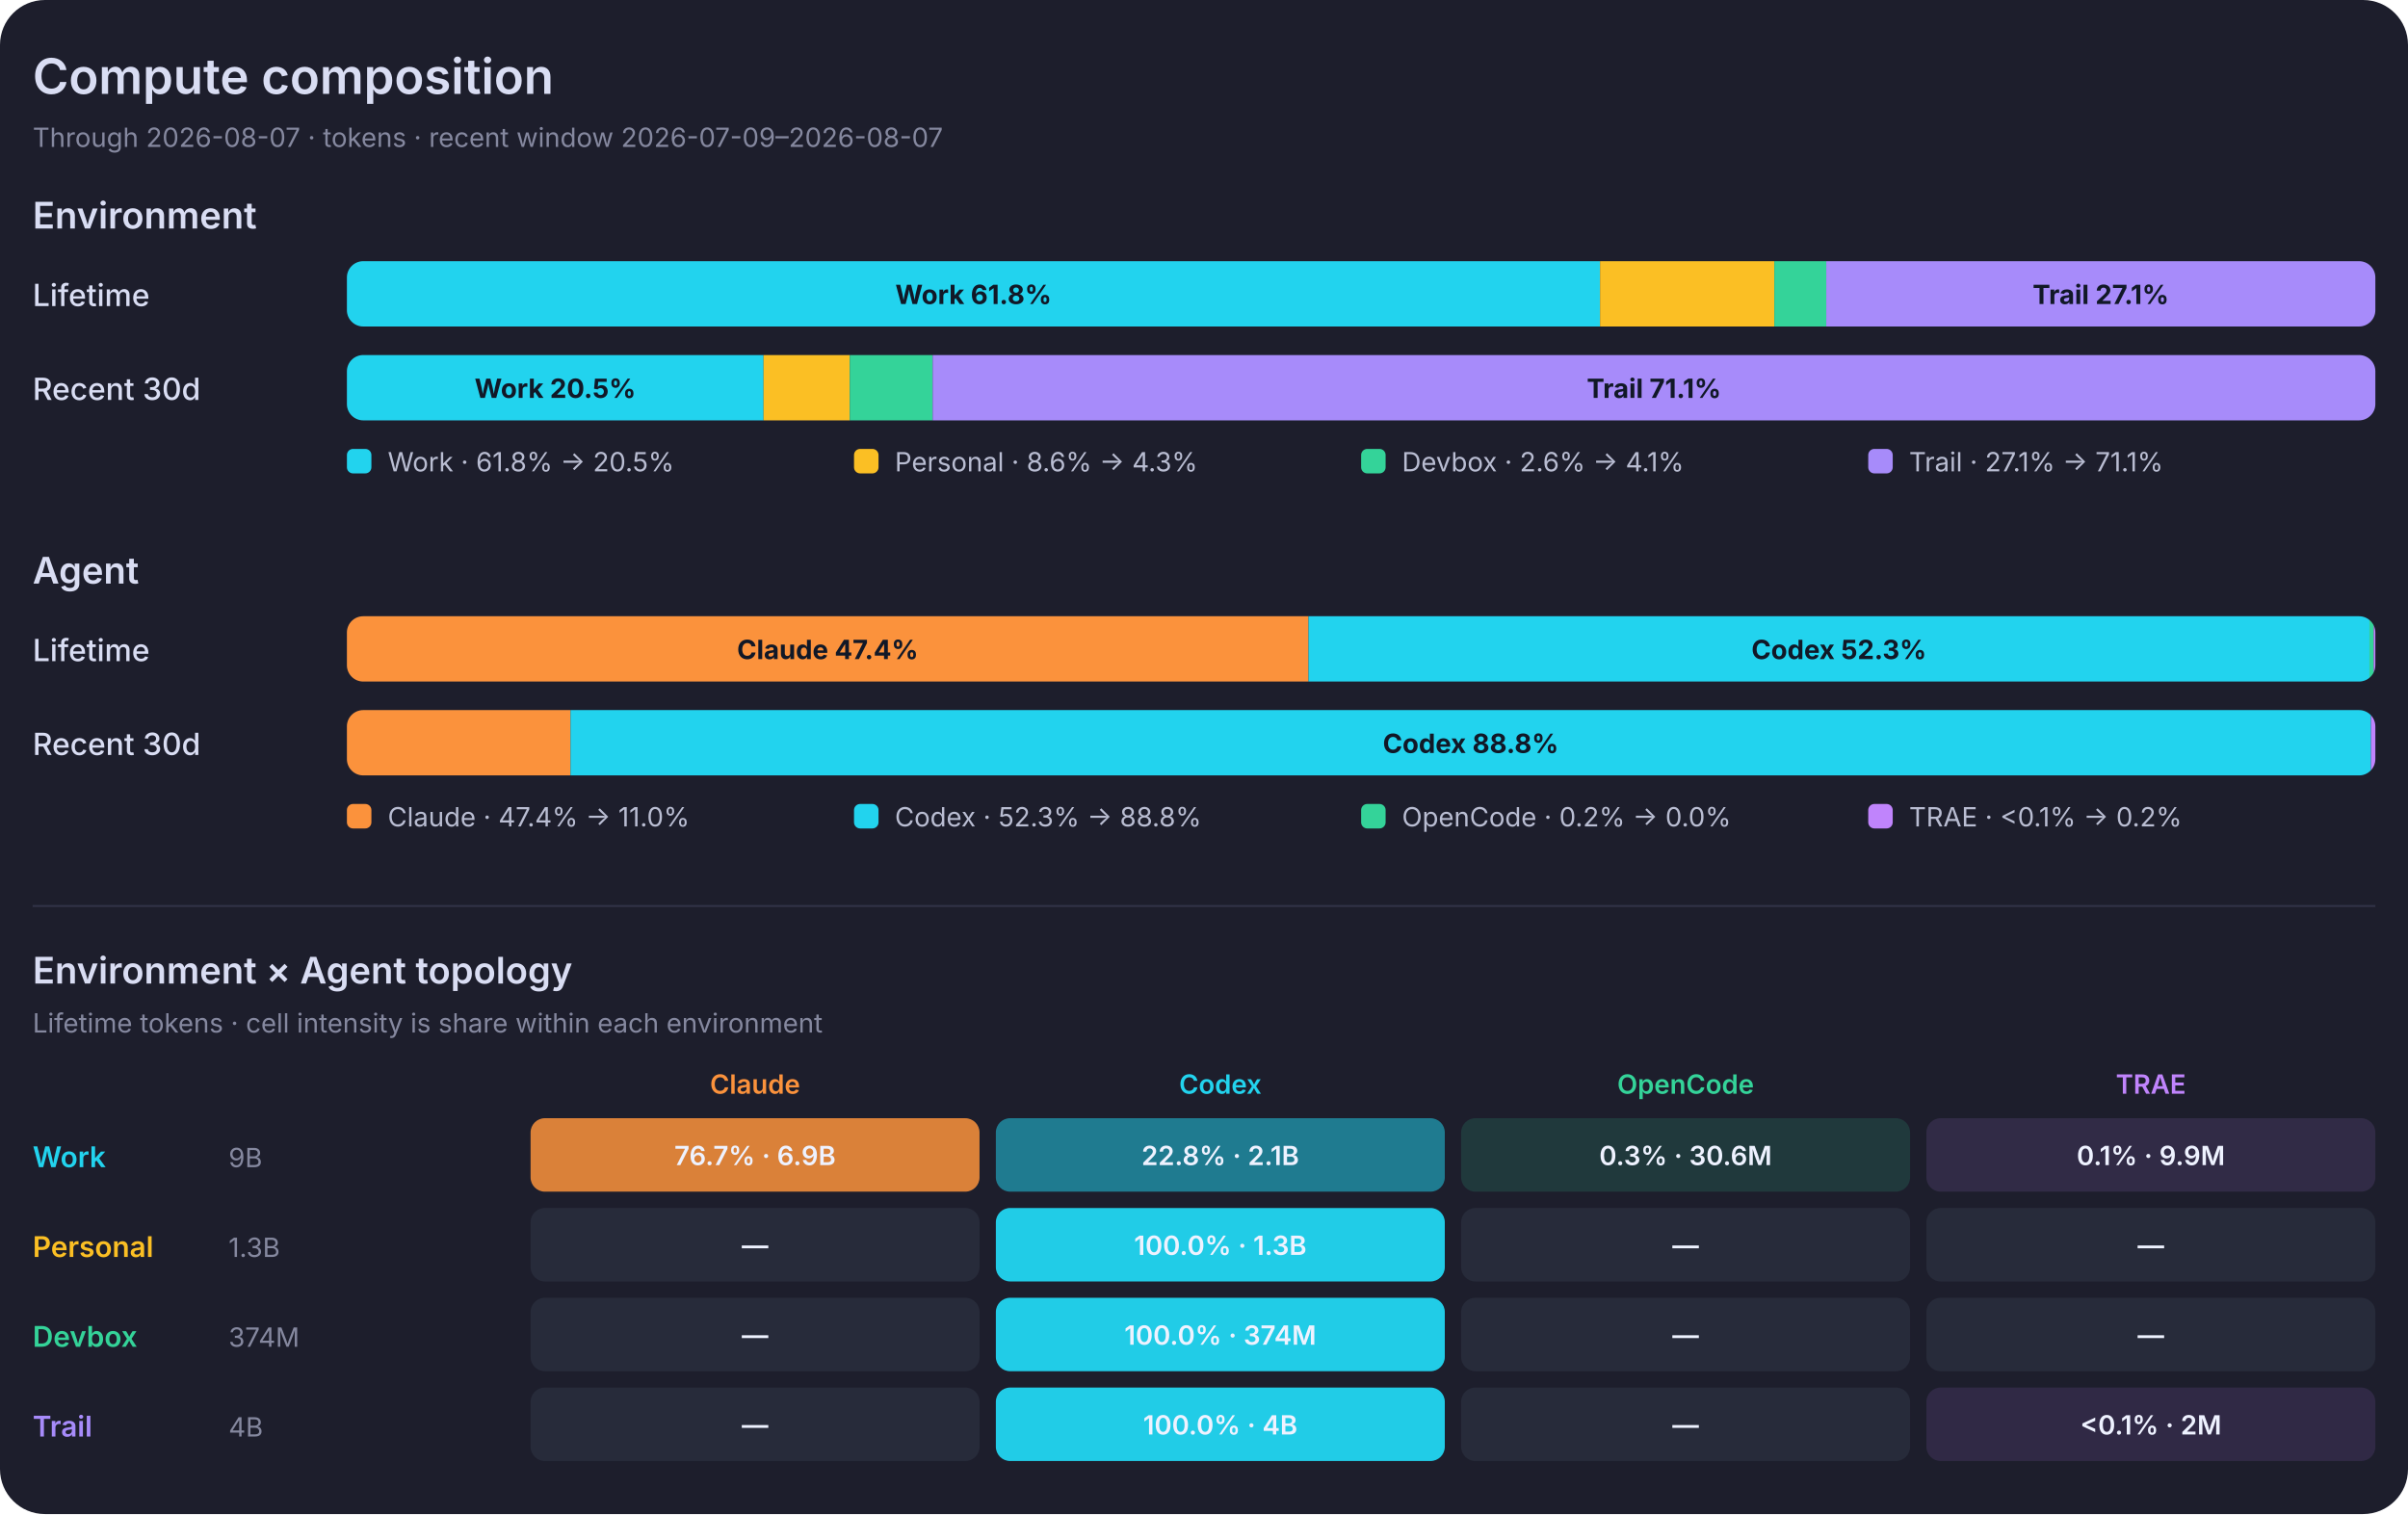
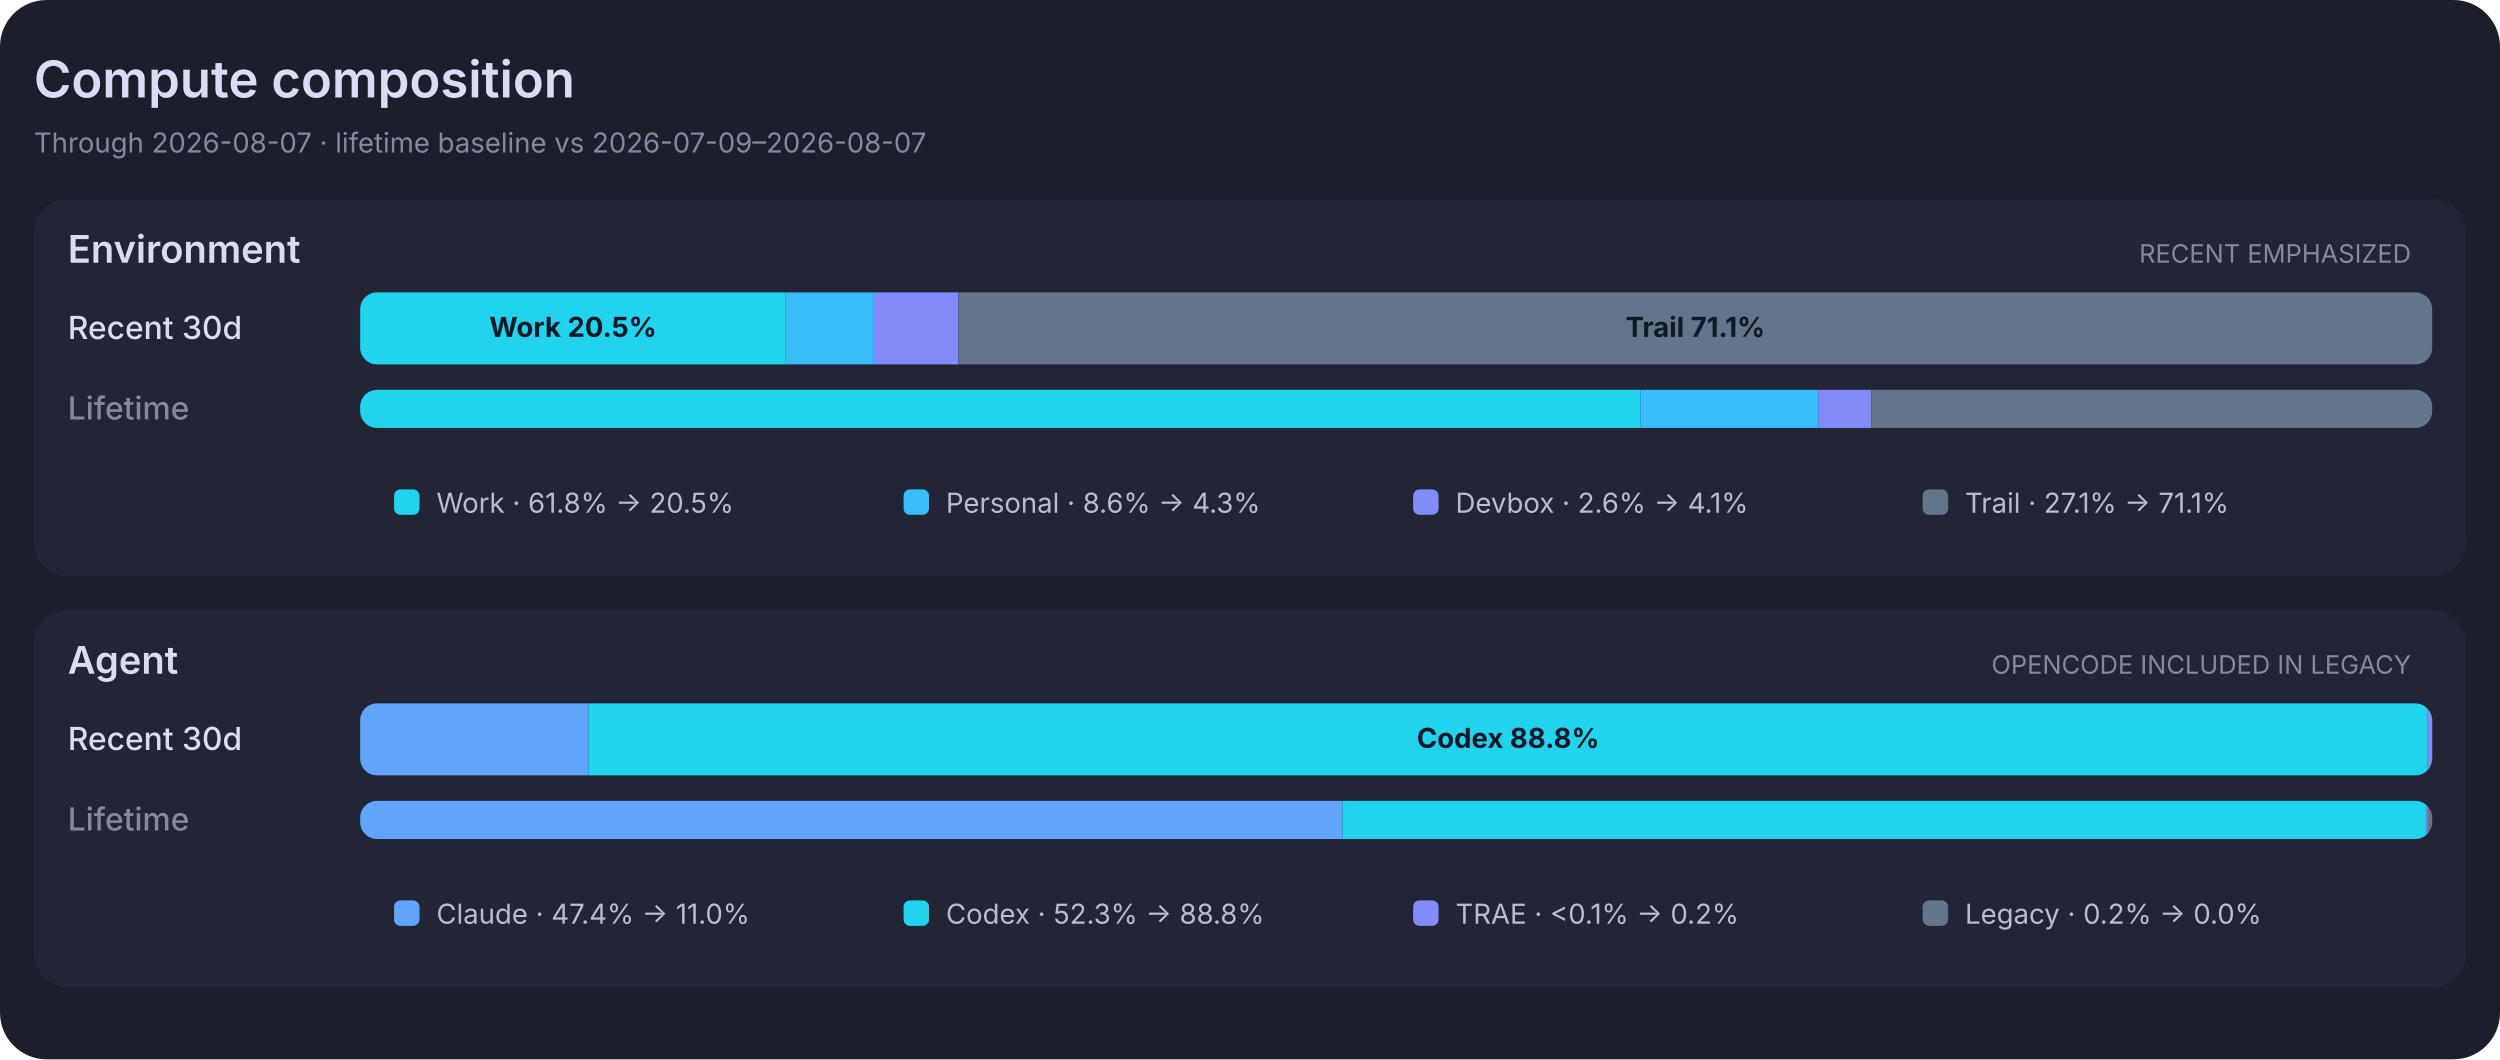
- <svg xmlns="http://www.w3.org/2000/svg" width="1180" height="742" viewBox="0 0 1180 742" role="img" aria-labelledby="title desc">
-   <rect width="1180" height="742" rx="22" fill="#1d1e2c" />
+ <svg xmlns="http://www.w3.org/2000/svg" width="1180" height="500" viewBox="0 0 1180 500" role="img" aria-labelledby="title desc">
+   <rect width="1180" height="500" rx="22" fill="#1d1e2c" />
  <text x="16" y="46" fill="#d9ddf3" font-family="-apple-system,BlinkMacSystemFont,Segoe UI,sans-serif" font-size="24" font-weight="600">Compute composition</text>
-   <text x="16" y="72" fill="#85889f" font-family="-apple-system,BlinkMacSystemFont,Segoe UI,sans-serif" font-size="13">Through 2026-08-07 · tokens · recent window 2026-07-09–2026-08-07</text>
-   <text x="16" y="112" fill="#d9ddf3" font-family="-apple-system,BlinkMacSystemFont,Segoe UI,sans-serif" font-size="18" font-weight="600">Environment</text>
-   <text x="16" y="150" fill="#d9ddf3" font-family="-apple-system,BlinkMacSystemFont,Segoe UI,sans-serif" font-size="15" font-weight="500">Lifetime</text>
-   <rect x="170" y="128" width="994" height="32" rx="8" fill="#272b3a" />
+   <text x="16" y="72" fill="#85889f" font-family="-apple-system,BlinkMacSystemFont,Segoe UI,sans-serif" font-size="13">Through 2026-08-07 · lifetime baseline vs 2026-07-09–2026-08-07</text>
+   <rect x="16" y="94" width="1148" height="178" rx="16" fill="#222536" />
+   <text x="32" y="124" fill="#d9ddf3" font-family="-apple-system,BlinkMacSystemFont,Segoe UI,sans-serif" font-size="18" font-weight="600">Environment</text>
+   <text x="1138" y="124" text-anchor="end" fill="#85889f" font-family="-apple-system,BlinkMacSystemFont,Segoe UI,sans-serif" font-size="12">RECENT EMPHASIZED</text>
+   <text x="32" y="160.0" fill="#d9ddf3" font-family="-apple-system,BlinkMacSystemFont,Segoe UI,sans-serif" font-size="15" font-weight="500">Recent 30d</text>
+   <rect x="170" y="138" width="978" height="34" rx="8" fill="#272b3a" />
+   <clipPath id="role-recent">
+     <rect x="170" y="138" width="978" height="34" rx="8" />
+   </clipPath>
+   <rect x="170.00" y="138" width="200.87" height="34" fill="#22d3ee" clip-path="url(#role-recent)" data-category="work" data-tokens="1128385808" data-share="20.5%">
+     </rect>
+   <text x="270.44" y="159" text-anchor="middle" fill="#111827" font-family="-apple-system,BlinkMacSystemFont,Segoe UI,sans-serif" font-size="13" font-weight="700">Work 20.5%</text>
+   <rect x="370.87" y="138" width="41.58" height="34" fill="#38bdf8" clip-path="url(#role-recent)" data-category="personal" data-tokens="233575718" data-share="4.3%">
+     </rect>
+   <rect x="412.45" y="138" width="39.95" height="34" fill="#818cf8" clip-path="url(#role-recent)" data-category="devbox" data-tokens="224439468" data-share="4.1%">
+     </rect>
+   <rect x="452.41" y="138" width="695.59" height="34" fill="#64748b" clip-path="url(#role-recent)" data-category="trail" data-tokens="3907473974" data-share="71.1%">
+     </rect>
+   <text x="800.20" y="159" text-anchor="middle" fill="#111827" font-family="-apple-system,BlinkMacSystemFont,Segoe UI,sans-serif" font-size="13" font-weight="700">Trail 71.1%</text>
+   <text x="32" y="198.0" fill="#85889f" font-family="-apple-system,BlinkMacSystemFont,Segoe UI,sans-serif" font-size="15" font-weight="500">Lifetime</text>
+   <rect x="170" y="184" width="978" height="18" rx="8" fill="#272b3a" />
  <clipPath id="role-lifetime">
-     <rect x="170" y="128" width="994" height="32" rx="8" />
+     <rect x="170" y="184" width="978" height="18" rx="8" />
  </clipPath>
-   <rect x="170.00" y="128" width="614.08" height="32" fill="#22d3ee" clip-path="url(#role-lifetime)" data-category="work" data-tokens="9024028440" data-share="61.8%">
+   <rect x="170.00" y="184" width="604.20" height="18" fill="#22d3ee" clip-path="url(#role-lifetime)" data-category="work" data-tokens="9024028440" data-share="61.8%">
    </rect>
-   <text x="477.04" y="149" text-anchor="middle" fill="#111827" font-family="-apple-system,BlinkMacSystemFont,Segoe UI,sans-serif" font-size="13" font-weight="700">Work 61.8%</text>
-   <rect x="784.08" y="128" width="85.40" height="32" fill="#fbbf24" clip-path="url(#role-lifetime)" data-category="personal" data-tokens="1254992429" data-share="8.6%">
+   <rect x="774.20" y="184" width="84.03" height="18" fill="#38bdf8" clip-path="url(#role-lifetime)" data-category="personal" data-tokens="1254992429" data-share="8.6%">
    </rect>
-   <rect x="869.48" y="128" width="25.45" height="32" fill="#34d399" clip-path="url(#role-lifetime)" data-category="devbox" data-tokens="373976760" data-share="2.6%">
+   <rect x="858.22" y="184" width="25.04" height="18" fill="#818cf8" clip-path="url(#role-lifetime)" data-category="devbox" data-tokens="373976760" data-share="2.6%">
    </rect>
-   <rect x="894.93" y="128" width="269.07" height="32" fill="#a78bfa" clip-path="url(#role-lifetime)" data-category="trail" data-tokens="3953994862" data-share="27.1%">
+   <rect x="883.26" y="184" width="264.74" height="18" fill="#64748b" clip-path="url(#role-lifetime)" data-category="trail" data-tokens="3953994862" data-share="27.1%">
    </rect>
-   <text x="1029.47" y="149" text-anchor="middle" fill="#111827" font-family="-apple-system,BlinkMacSystemFont,Segoe UI,sans-serif" font-size="13" font-weight="700">Trail 27.1%</text>
-   <text x="16" y="196" fill="#d9ddf3" font-family="-apple-system,BlinkMacSystemFont,Segoe UI,sans-serif" font-size="15" font-weight="500">Recent 30d</text>
-   <rect x="170" y="174" width="994" height="32" rx="8" fill="#272b3a" />
-   <clipPath id="role-recent">
-     <rect x="170" y="174" width="994" height="32" rx="8" />
+   <rect x="186.00" y="231" width="12" height="12" rx="3" fill="#22d3ee" />
+   <text x="206.00" y="242" fill="#b9bdd2" font-family="-apple-system,BlinkMacSystemFont,Segoe UI,sans-serif" font-size="13">Work · 61.8% → 20.5%</text>
+   <rect x="426.50" y="231" width="12" height="12" rx="3" fill="#38bdf8" />
+   <text x="446.50" y="242" fill="#b9bdd2" font-family="-apple-system,BlinkMacSystemFont,Segoe UI,sans-serif" font-size="13">Personal · 8.6% → 4.3%</text>
+   <rect x="667.00" y="231" width="12" height="12" rx="3" fill="#818cf8" />
+   <text x="687.00" y="242" fill="#b9bdd2" font-family="-apple-system,BlinkMacSystemFont,Segoe UI,sans-serif" font-size="13">Devbox · 2.6% → 4.1%</text>
+   <rect x="907.50" y="231" width="12" height="12" rx="3" fill="#64748b" />
+   <text x="927.50" y="242" fill="#b9bdd2" font-family="-apple-system,BlinkMacSystemFont,Segoe UI,sans-serif" font-size="13">Trail · 27.1% → 71.1%</text>
+   <rect x="16" y="288" width="1148" height="178" rx="16" fill="#222536" />
+   <text x="32" y="318" fill="#d9ddf3" font-family="-apple-system,BlinkMacSystemFont,Segoe UI,sans-serif" font-size="18" font-weight="600">Agent</text>
+   <text x="1138" y="318" text-anchor="end" fill="#85889f" font-family="-apple-system,BlinkMacSystemFont,Segoe UI,sans-serif" font-size="12">OPENCODE INCLUDED IN LEGACY</text>
+   <text x="32" y="354.0" fill="#d9ddf3" font-family="-apple-system,BlinkMacSystemFont,Segoe UI,sans-serif" font-size="15" font-weight="500">Recent 30d</text>
+   <rect x="170" y="332" width="978" height="34" rx="8" fill="#272b3a" />
+   <clipPath id="agent-recent">
+     <rect x="170" y="332" width="978" height="34" rx="8" />
  </clipPath>
-   <rect x="170.00" y="174" width="204.16" height="32" fill="#22d3ee" clip-path="url(#role-recent)" data-category="work" data-tokens="1128385808" data-share="20.5%">
+   <rect x="170.00" y="332" width="107.81" height="34" fill="#60a5fa" clip-path="url(#agent-recent)" data-category="claude" data-tokens="605609768" data-share="11.0%">
    </rect>
-   <text x="272.08" y="195" text-anchor="middle" fill="#111827" font-family="-apple-system,BlinkMacSystemFont,Segoe UI,sans-serif" font-size="13" font-weight="700">Work 20.5%</text>
-   <rect x="374.16" y="174" width="42.26" height="32" fill="#fbbf24" clip-path="url(#role-recent)" data-category="personal" data-tokens="233575718" data-share="4.3%">
+   <rect x="277.81" y="332" width="868.08" height="34" fill="#22d3ee" clip-path="url(#agent-recent)" data-category="codex" data-tokens="4876382367" data-share="88.8%">
    </rect>
-   <rect x="416.42" y="174" width="40.61" height="32" fill="#34d399" clip-path="url(#role-recent)" data-category="devbox" data-tokens="224439468" data-share="4.1%">
+   <text x="711.85" y="353" text-anchor="middle" fill="#111827" font-family="-apple-system,BlinkMacSystemFont,Segoe UI,sans-serif" font-size="13" font-weight="700">Codex 88.8%</text>
+   <rect x="1145.88" y="332" width="2.12" height="34" fill="#818cf8" clip-path="url(#agent-recent)" data-category="traex" data-tokens="11882833" data-share="0.2%">
    </rect>
-   <rect x="457.03" y="174" width="706.97" height="32" fill="#a78bfa" clip-path="url(#role-recent)" data-category="trail" data-tokens="3907473974" data-share="71.1%">
+   <text x="32" y="392.0" fill="#85889f" font-family="-apple-system,BlinkMacSystemFont,Segoe UI,sans-serif" font-size="15" font-weight="500">Lifetime</text>
+   <rect x="170" y="378" width="978" height="18" rx="8" fill="#272b3a" />
+   <clipPath id="agent-lifetime">
+     <rect x="170" y="378" width="978" height="18" rx="8" />
+   </clipPath>
+   <rect x="170.00" y="378" width="463.62" height="18" fill="#60a5fa" clip-path="url(#agent-lifetime)" data-category="claude" data-tokens="6924489667" data-share="47.4%">
    </rect>
-   <text x="810.51" y="195" text-anchor="middle" fill="#111827" font-family="-apple-system,BlinkMacSystemFont,Segoe UI,sans-serif" font-size="13" font-weight="700">Trail 71.1%</text>
-   <rect x="170.00" y="220" width="12" height="12" rx="3" fill="#22d3ee" />
-   <text x="190.00" y="231" fill="#b9bdd2" font-family="-apple-system,BlinkMacSystemFont,Segoe UI,sans-serif" font-size="13">Work · 61.8% → 20.5%</text>
-   <rect x="418.50" y="220" width="12" height="12" rx="3" fill="#fbbf24" />
-   <text x="438.50" y="231" fill="#b9bdd2" font-family="-apple-system,BlinkMacSystemFont,Segoe UI,sans-serif" font-size="13">Personal · 8.6% → 4.3%</text>
-   <rect x="667.00" y="220" width="12" height="12" rx="3" fill="#34d399" />
-   <text x="687.00" y="231" fill="#b9bdd2" font-family="-apple-system,BlinkMacSystemFont,Segoe UI,sans-serif" font-size="13">Devbox · 2.6% → 4.1%</text>
-   <rect x="915.50" y="220" width="12" height="12" rx="3" fill="#a78bfa" />
-   <text x="935.50" y="231" fill="#b9bdd2" font-family="-apple-system,BlinkMacSystemFont,Segoe UI,sans-serif" font-size="13">Trail · 27.1% → 71.1%</text>
-   <text x="16" y="286" fill="#d9ddf3" font-family="-apple-system,BlinkMacSystemFont,Segoe UI,sans-serif" font-size="18" font-weight="600">Agent</text>
-   <text x="16" y="324" fill="#d9ddf3" font-family="-apple-system,BlinkMacSystemFont,Segoe UI,sans-serif" font-size="15" font-weight="500">Lifetime</text>
-   <rect x="170" y="302" width="994" height="32" rx="8" fill="#272b3a" />
-   <clipPath id="agent-lifetime">
-     <rect x="170" y="302" width="994" height="32" rx="8" />
-   </clipPath>
-   <rect x="170.00" y="302" width="471.21" height="32" fill="#fb923c" clip-path="url(#agent-lifetime)" data-category="claude" data-tokens="6924489667" data-share="47.4%">
+   <rect x="633.62" y="378" width="511.53" height="18" fill="#22d3ee" clip-path="url(#agent-lifetime)" data-category="codex" data-tokens="7640064006" data-share="52.3%">
    </rect>
-   <text x="405.60" y="323" text-anchor="middle" fill="#111827" font-family="-apple-system,BlinkMacSystemFont,Segoe UI,sans-serif" font-size="13" font-weight="700">Claude 47.4%</text>
-   <rect x="641.21" y="302" width="519.90" height="32" fill="#22d3ee" clip-path="url(#agent-lifetime)" data-category="codex" data-tokens="7640064006" data-share="52.3%">
+   <rect x="1145.16" y="378" width="0.80" height="18" fill="#818cf8" clip-path="url(#agent-lifetime)" data-category="traex" data-tokens="11882833" data-share="&lt;0.1%">
    </rect>
-   <text x="901.16" y="323" text-anchor="middle" fill="#111827" font-family="-apple-system,BlinkMacSystemFont,Segoe UI,sans-serif" font-size="13" font-weight="700">Codex 52.3%</text>
-   <rect x="1161.11" y="302" width="2.08" height="32" fill="#34d399" clip-path="url(#agent-lifetime)" data-category="opencode" data-tokens="30555985" data-share="0.2%">
+   <rect x="1145.95" y="378" width="2.05" height="18" fill="#64748b" clip-path="url(#agent-lifetime)" data-category="legacy" data-tokens="30555985" data-share="0.2%">
    </rect>
-   <rect x="1163.19" y="302" width="0.81" height="32" fill="#c084fc" clip-path="url(#agent-lifetime)" data-category="traex" data-tokens="11882833" data-share="&lt;0.1%">
-     </rect>
-   <text x="16" y="370" fill="#d9ddf3" font-family="-apple-system,BlinkMacSystemFont,Segoe UI,sans-serif" font-size="15" font-weight="500">Recent 30d</text>
-   <rect x="170" y="348" width="994" height="32" rx="8" fill="#272b3a" />
-   <clipPath id="agent-recent">
-     <rect x="170" y="348" width="994" height="32" rx="8" />
-   </clipPath>
-   <rect x="170.00" y="348" width="109.57" height="32" fill="#fb923c" clip-path="url(#agent-recent)" data-category="claude" data-tokens="605609768" data-share="11.0%">
-     </rect>
-   <rect x="279.57" y="348" width="882.28" height="32" fill="#22d3ee" clip-path="url(#agent-recent)" data-category="codex" data-tokens="4876382367" data-share="88.8%">
-     </rect>
-   <text x="720.71" y="369" text-anchor="middle" fill="#111827" font-family="-apple-system,BlinkMacSystemFont,Segoe UI,sans-serif" font-size="13" font-weight="700">Codex 88.8%</text>
-   <rect x="1161.85" y="348" width="2.15" height="32" fill="#c084fc" clip-path="url(#agent-recent)" data-category="traex" data-tokens="11882833" data-share="0.2%">
-     </rect>
-   <rect x="170.00" y="394" width="12" height="12" rx="3" fill="#fb923c" />
-   <text x="190.00" y="405" fill="#b9bdd2" font-family="-apple-system,BlinkMacSystemFont,Segoe UI,sans-serif" font-size="13">Claude · 47.4% → 11.0%</text>
-   <rect x="418.50" y="394" width="12" height="12" rx="3" fill="#22d3ee" />
-   <text x="438.50" y="405" fill="#b9bdd2" font-family="-apple-system,BlinkMacSystemFont,Segoe UI,sans-serif" font-size="13">Codex · 52.3% → 88.8%</text>
-   <rect x="667.00" y="394" width="12" height="12" rx="3" fill="#34d399" />
-   <text x="687.00" y="405" fill="#b9bdd2" font-family="-apple-system,BlinkMacSystemFont,Segoe UI,sans-serif" font-size="13">OpenCode · 0.2% → 0.0%</text>
-   <rect x="915.50" y="394" width="12" height="12" rx="3" fill="#c084fc" />
-   <text x="935.50" y="405" fill="#b9bdd2" font-family="-apple-system,BlinkMacSystemFont,Segoe UI,sans-serif" font-size="13">TRAE · &lt;0.1% → 0.2%</text>
-   <line x1="16" y1="444" x2="1164" y2="444" stroke="#303246" />
-   <text x="16" y="482" fill="#d9ddf3" font-family="-apple-system,BlinkMacSystemFont,Segoe UI,sans-serif" font-size="18" font-weight="600">Environment × Agent topology</text>
-   <text x="16" y="506" fill="#85889f" font-family="-apple-system,BlinkMacSystemFont,Segoe UI,sans-serif" font-size="13">Lifetime tokens · cell intensity is share within each environment</text>
-   <text x="370.0" y="536" text-anchor="middle" fill="#fb923c" font-family="-apple-system,BlinkMacSystemFont,Segoe UI,sans-serif" font-size="13" font-weight="600">Claude</text>
-   <text x="598.0" y="536" text-anchor="middle" fill="#22d3ee" font-family="-apple-system,BlinkMacSystemFont,Segoe UI,sans-serif" font-size="13" font-weight="600">Codex</text>
-   <text x="826.0" y="536" text-anchor="middle" fill="#34d399" font-family="-apple-system,BlinkMacSystemFont,Segoe UI,sans-serif" font-size="13" font-weight="600">OpenCode</text>
-   <text x="1054.0" y="536" text-anchor="middle" fill="#c084fc" font-family="-apple-system,BlinkMacSystemFont,Segoe UI,sans-serif" font-size="13" font-weight="600">TRAE</text>
-   <text x="16" y="572" fill="#22d3ee" font-family="-apple-system,BlinkMacSystemFont,Segoe UI,sans-serif" font-size="14" font-weight="600">Work</text>
-   <text x="112" y="572" fill="#85889f" font-family="-apple-system,BlinkMacSystemFont,Segoe UI,sans-serif" font-size="13">9B</text>
-   <rect x="260" y="548" width="220" height="36" rx="7" fill="#fb923c" fill-opacity="0.853" data-role="work" data-agent="claude" data-tokens="6924489667">
-     </rect>
-   <text x="370.0" y="571" text-anchor="middle" fill="#eef2ff" font-family="-apple-system,BlinkMacSystemFont,Segoe UI,sans-serif" font-size="13" font-weight="600">76.7% · 6.9B</text>
-   <rect x="488" y="548" width="220" height="36" rx="7" fill="#22d3ee" fill-opacity="0.511" data-role="work" data-agent="codex" data-tokens="2059057110">
-     </rect>
-   <text x="598.0" y="571" text-anchor="middle" fill="#eef2ff" font-family="-apple-system,BlinkMacSystemFont,Segoe UI,sans-serif" font-size="13" font-weight="600">22.8% · 2.1B</text>
-   <rect x="716" y="548" width="220" height="36" rx="7" fill="#34d399" fill-opacity="0.150" data-role="work" data-agent="opencode" data-tokens="30555985">
-     </rect>
-   <text x="826.0" y="571" text-anchor="middle" fill="#eef2ff" font-family="-apple-system,BlinkMacSystemFont,Segoe UI,sans-serif" font-size="13" font-weight="600">0.3% · 30.6M</text>
-   <rect x="944" y="548" width="220" height="36" rx="7" fill="#c084fc" fill-opacity="0.129" data-role="work" data-agent="traex" data-tokens="9925678">
-     </rect>
-   <text x="1054.0" y="571" text-anchor="middle" fill="#eef2ff" font-family="-apple-system,BlinkMacSystemFont,Segoe UI,sans-serif" font-size="13" font-weight="600">0.1% · 9.9M</text>
-   <text x="16" y="616" fill="#fbbf24" font-family="-apple-system,BlinkMacSystemFont,Segoe UI,sans-serif" font-size="14" font-weight="600">Personal</text>
-   <text x="112" y="616" fill="#85889f" font-family="-apple-system,BlinkMacSystemFont,Segoe UI,sans-serif" font-size="13">1.3B</text>
-   <rect x="260" y="592" width="220" height="36" rx="7" fill="#272b3a" fill-opacity="1.000" data-role="personal" data-agent="claude" data-tokens="0">
-     </rect>
-   <text x="370.0" y="615" text-anchor="middle" fill="#eef2ff" font-family="-apple-system,BlinkMacSystemFont,Segoe UI,sans-serif" font-size="13" font-weight="600">—</text>
-   <rect x="488" y="592" width="220" height="36" rx="7" fill="#22d3ee" fill-opacity="0.960" data-role="personal" data-agent="codex" data-tokens="1254992429">
-     </rect>
-   <text x="598.0" y="615" text-anchor="middle" fill="#eef2ff" font-family="-apple-system,BlinkMacSystemFont,Segoe UI,sans-serif" font-size="13" font-weight="600">100.0% · 1.3B</text>
-   <rect x="716" y="592" width="220" height="36" rx="7" fill="#272b3a" fill-opacity="1.000" data-role="personal" data-agent="opencode" data-tokens="0">
-     </rect>
-   <text x="826.0" y="615" text-anchor="middle" fill="#eef2ff" font-family="-apple-system,BlinkMacSystemFont,Segoe UI,sans-serif" font-size="13" font-weight="600">—</text>
-   <rect x="944" y="592" width="220" height="36" rx="7" fill="#272b3a" fill-opacity="1.000" data-role="personal" data-agent="traex" data-tokens="0">
-     </rect>
-   <text x="1054.0" y="615" text-anchor="middle" fill="#eef2ff" font-family="-apple-system,BlinkMacSystemFont,Segoe UI,sans-serif" font-size="13" font-weight="600">—</text>
-   <text x="16" y="660" fill="#34d399" font-family="-apple-system,BlinkMacSystemFont,Segoe UI,sans-serif" font-size="14" font-weight="600">Devbox</text>
-   <text x="112" y="660" fill="#85889f" font-family="-apple-system,BlinkMacSystemFont,Segoe UI,sans-serif" font-size="13">374M</text>
-   <rect x="260" y="636" width="220" height="36" rx="7" fill="#272b3a" fill-opacity="1.000" data-role="devbox" data-agent="claude" data-tokens="0">
-     </rect>
-   <text x="370.0" y="659" text-anchor="middle" fill="#eef2ff" font-family="-apple-system,BlinkMacSystemFont,Segoe UI,sans-serif" font-size="13" font-weight="600">—</text>
-   <rect x="488" y="636" width="220" height="36" rx="7" fill="#22d3ee" fill-opacity="0.960" data-role="devbox" data-agent="codex" data-tokens="373976760">
-     </rect>
-   <text x="598.0" y="659" text-anchor="middle" fill="#eef2ff" font-family="-apple-system,BlinkMacSystemFont,Segoe UI,sans-serif" font-size="13" font-weight="600">100.0% · 374M</text>
-   <rect x="716" y="636" width="220" height="36" rx="7" fill="#272b3a" fill-opacity="1.000" data-role="devbox" data-agent="opencode" data-tokens="0">
-     </rect>
-   <text x="826.0" y="659" text-anchor="middle" fill="#eef2ff" font-family="-apple-system,BlinkMacSystemFont,Segoe UI,sans-serif" font-size="13" font-weight="600">—</text>
-   <rect x="944" y="636" width="220" height="36" rx="7" fill="#272b3a" fill-opacity="1.000" data-role="devbox" data-agent="traex" data-tokens="0">
-     </rect>
-   <text x="1054.0" y="659" text-anchor="middle" fill="#eef2ff" font-family="-apple-system,BlinkMacSystemFont,Segoe UI,sans-serif" font-size="13" font-weight="600">—</text>
-   <text x="16" y="704" fill="#a78bfa" font-family="-apple-system,BlinkMacSystemFont,Segoe UI,sans-serif" font-size="14" font-weight="600">Trail</text>
-   <text x="112" y="704" fill="#85889f" font-family="-apple-system,BlinkMacSystemFont,Segoe UI,sans-serif" font-size="13">4B</text>
-   <rect x="260" y="680" width="220" height="36" rx="7" fill="#272b3a" fill-opacity="1.000" data-role="trail" data-agent="claude" data-tokens="0">
-     </rect>
-   <text x="370.0" y="703" text-anchor="middle" fill="#eef2ff" font-family="-apple-system,BlinkMacSystemFont,Segoe UI,sans-serif" font-size="13" font-weight="600">—</text>
-   <rect x="488" y="680" width="220" height="36" rx="7" fill="#22d3ee" fill-opacity="0.960" data-role="trail" data-agent="codex" data-tokens="3952037707">
-     </rect>
-   <text x="598.0" y="703" text-anchor="middle" fill="#eef2ff" font-family="-apple-system,BlinkMacSystemFont,Segoe UI,sans-serif" font-size="13" font-weight="600">100.0% · 4B</text>
-   <rect x="716" y="680" width="220" height="36" rx="7" fill="#272b3a" fill-opacity="1.000" data-role="trail" data-agent="opencode" data-tokens="0">
-     </rect>
-   <text x="826.0" y="703" text-anchor="middle" fill="#eef2ff" font-family="-apple-system,BlinkMacSystemFont,Segoe UI,sans-serif" font-size="13" font-weight="600">—</text>
-   <rect x="944" y="680" width="220" height="36" rx="7" fill="#c084fc" fill-opacity="0.119" data-role="trail" data-agent="traex" data-tokens="1957155">
-     </rect>
-   <text x="1054.0" y="703" text-anchor="middle" fill="#eef2ff" font-family="-apple-system,BlinkMacSystemFont,Segoe UI,sans-serif" font-size="13" font-weight="600">&lt;0.1% · 2M</text>
+   <rect x="186.00" y="425" width="12" height="12" rx="3" fill="#60a5fa" />
+   <text x="206.00" y="436" fill="#b9bdd2" font-family="-apple-system,BlinkMacSystemFont,Segoe UI,sans-serif" font-size="13">Claude · 47.4% → 11.0%</text>
+   <rect x="426.50" y="425" width="12" height="12" rx="3" fill="#22d3ee" />
+   <text x="446.50" y="436" fill="#b9bdd2" font-family="-apple-system,BlinkMacSystemFont,Segoe UI,sans-serif" font-size="13">Codex · 52.3% → 88.8%</text>
+   <rect x="667.00" y="425" width="12" height="12" rx="3" fill="#818cf8" />
+   <text x="687.00" y="436" fill="#b9bdd2" font-family="-apple-system,BlinkMacSystemFont,Segoe UI,sans-serif" font-size="13">TRAE · &lt;0.1% → 0.2%</text>
+   <rect x="907.50" y="425" width="12" height="12" rx="3" fill="#64748b" />
+   <text x="927.50" y="436" fill="#b9bdd2" font-family="-apple-system,BlinkMacSystemFont,Segoe UI,sans-serif" font-size="13">Legacy · 0.2% → 0.0%</text>
</svg>
